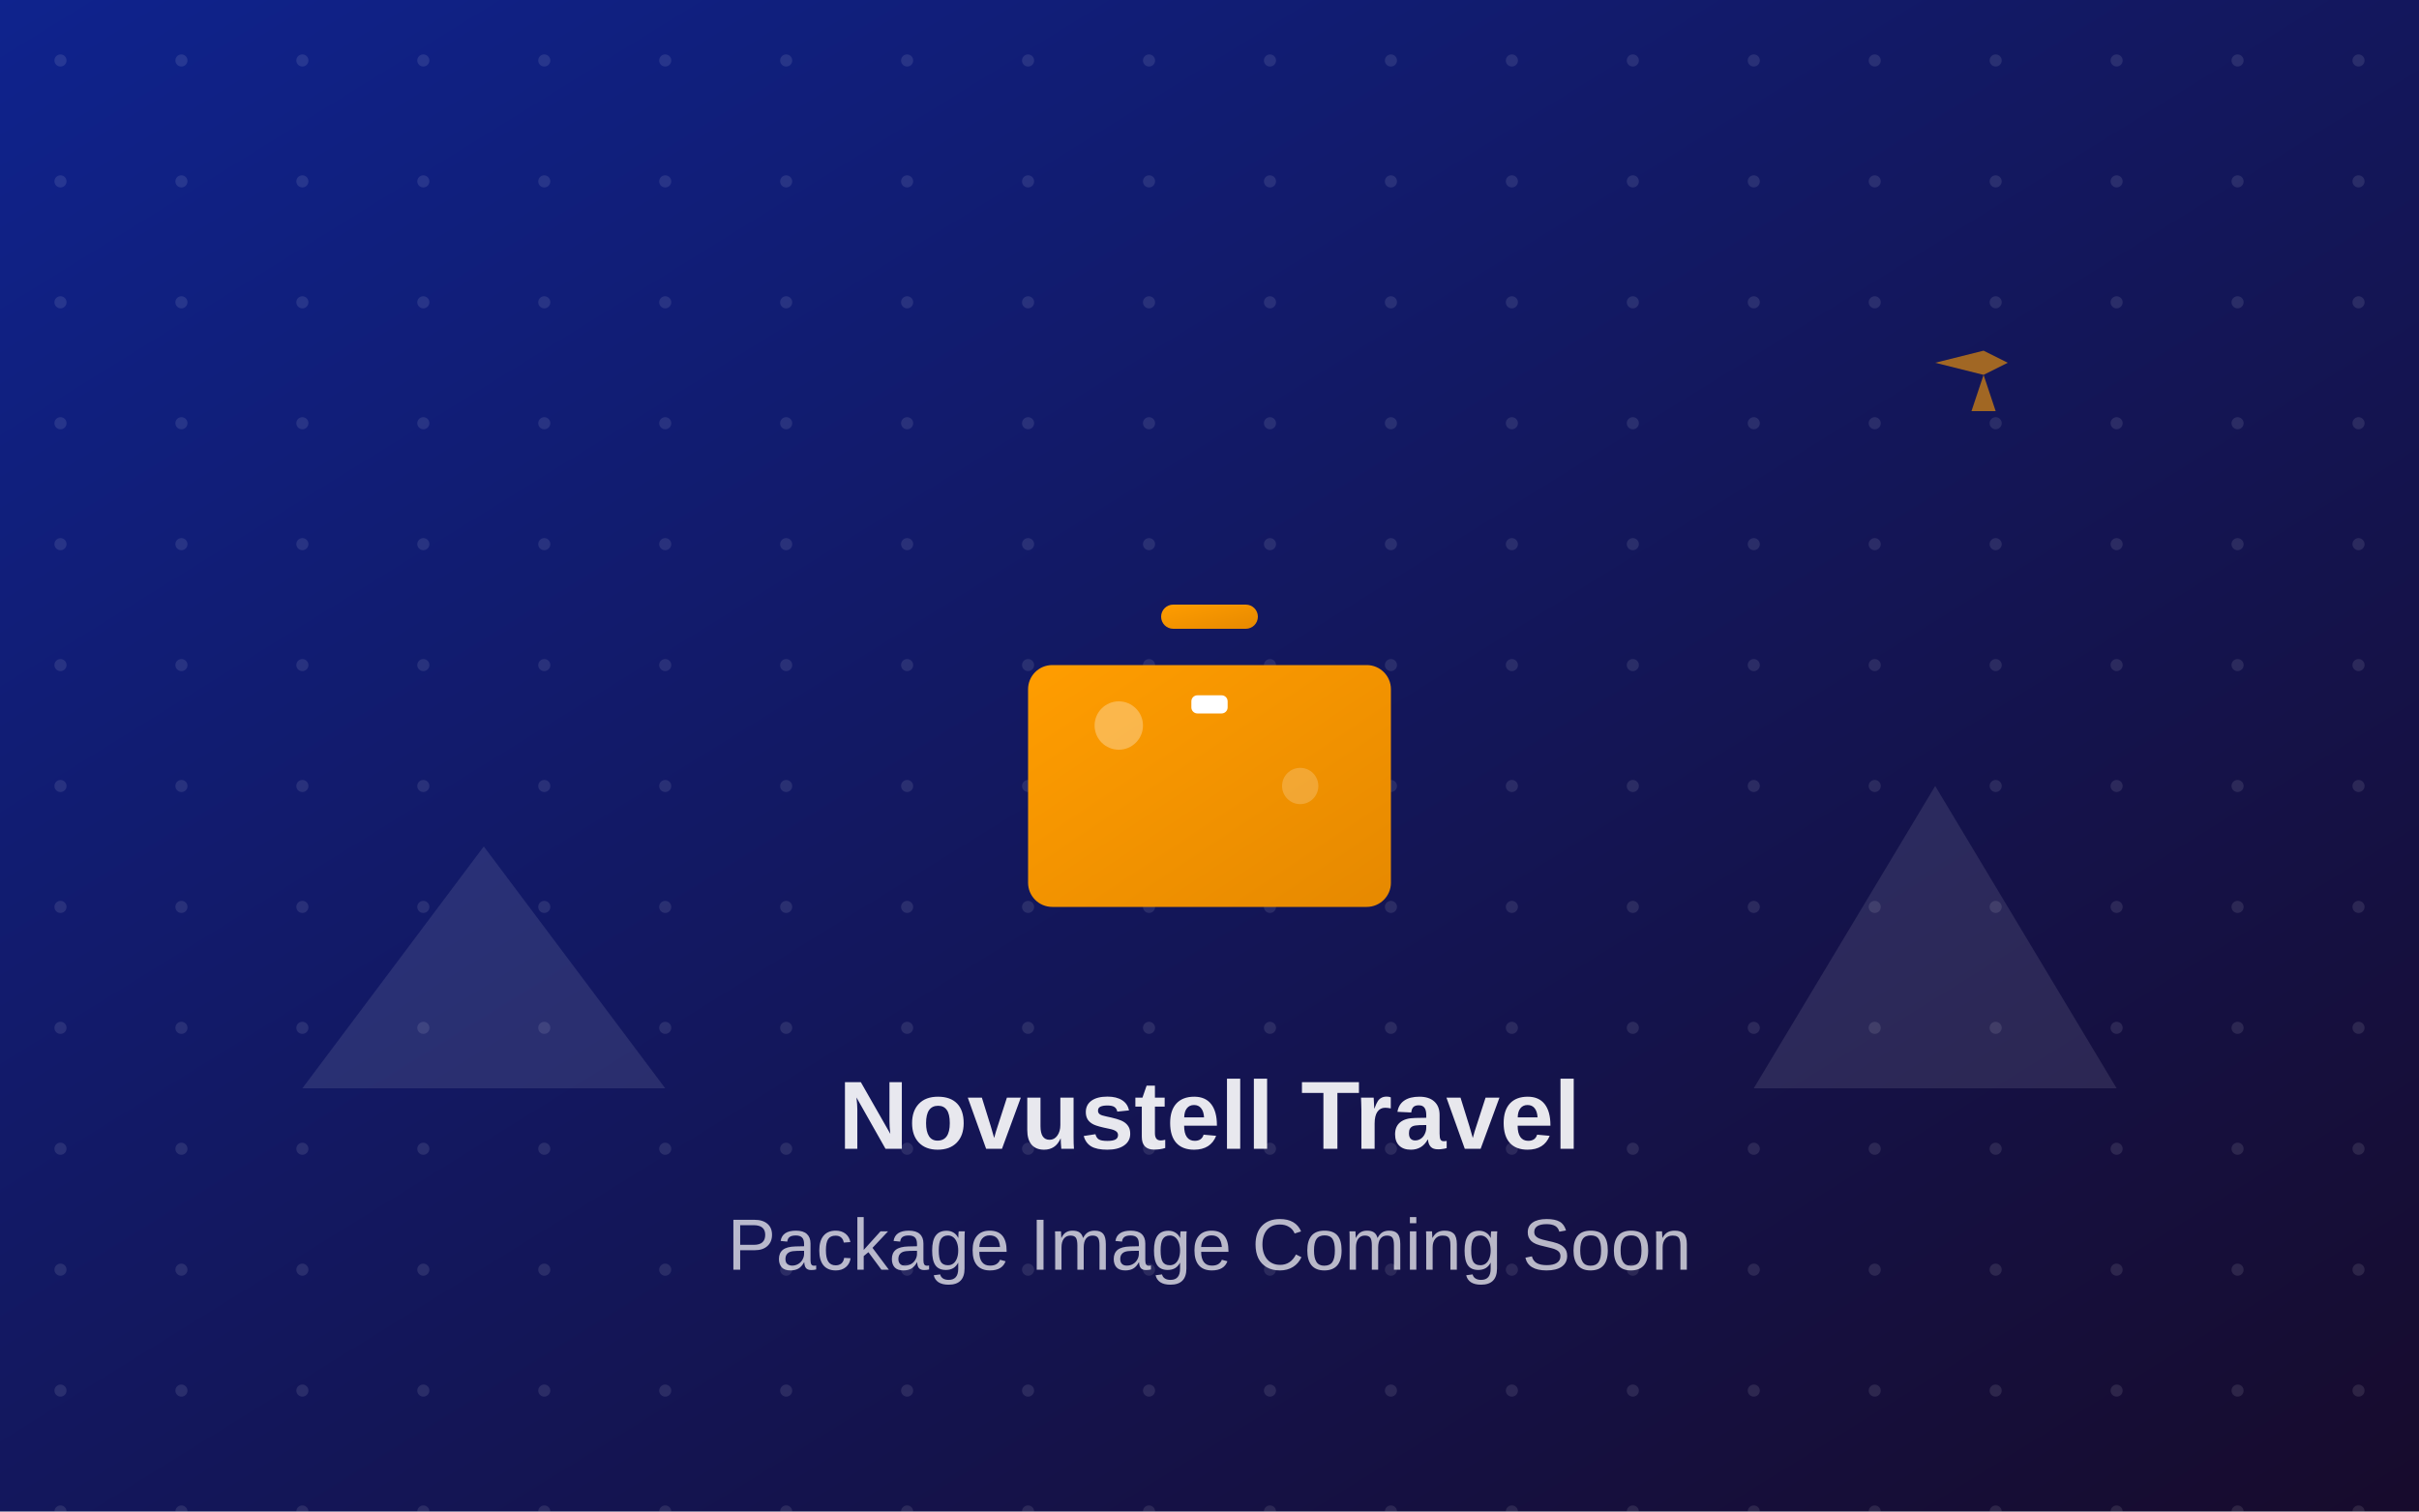
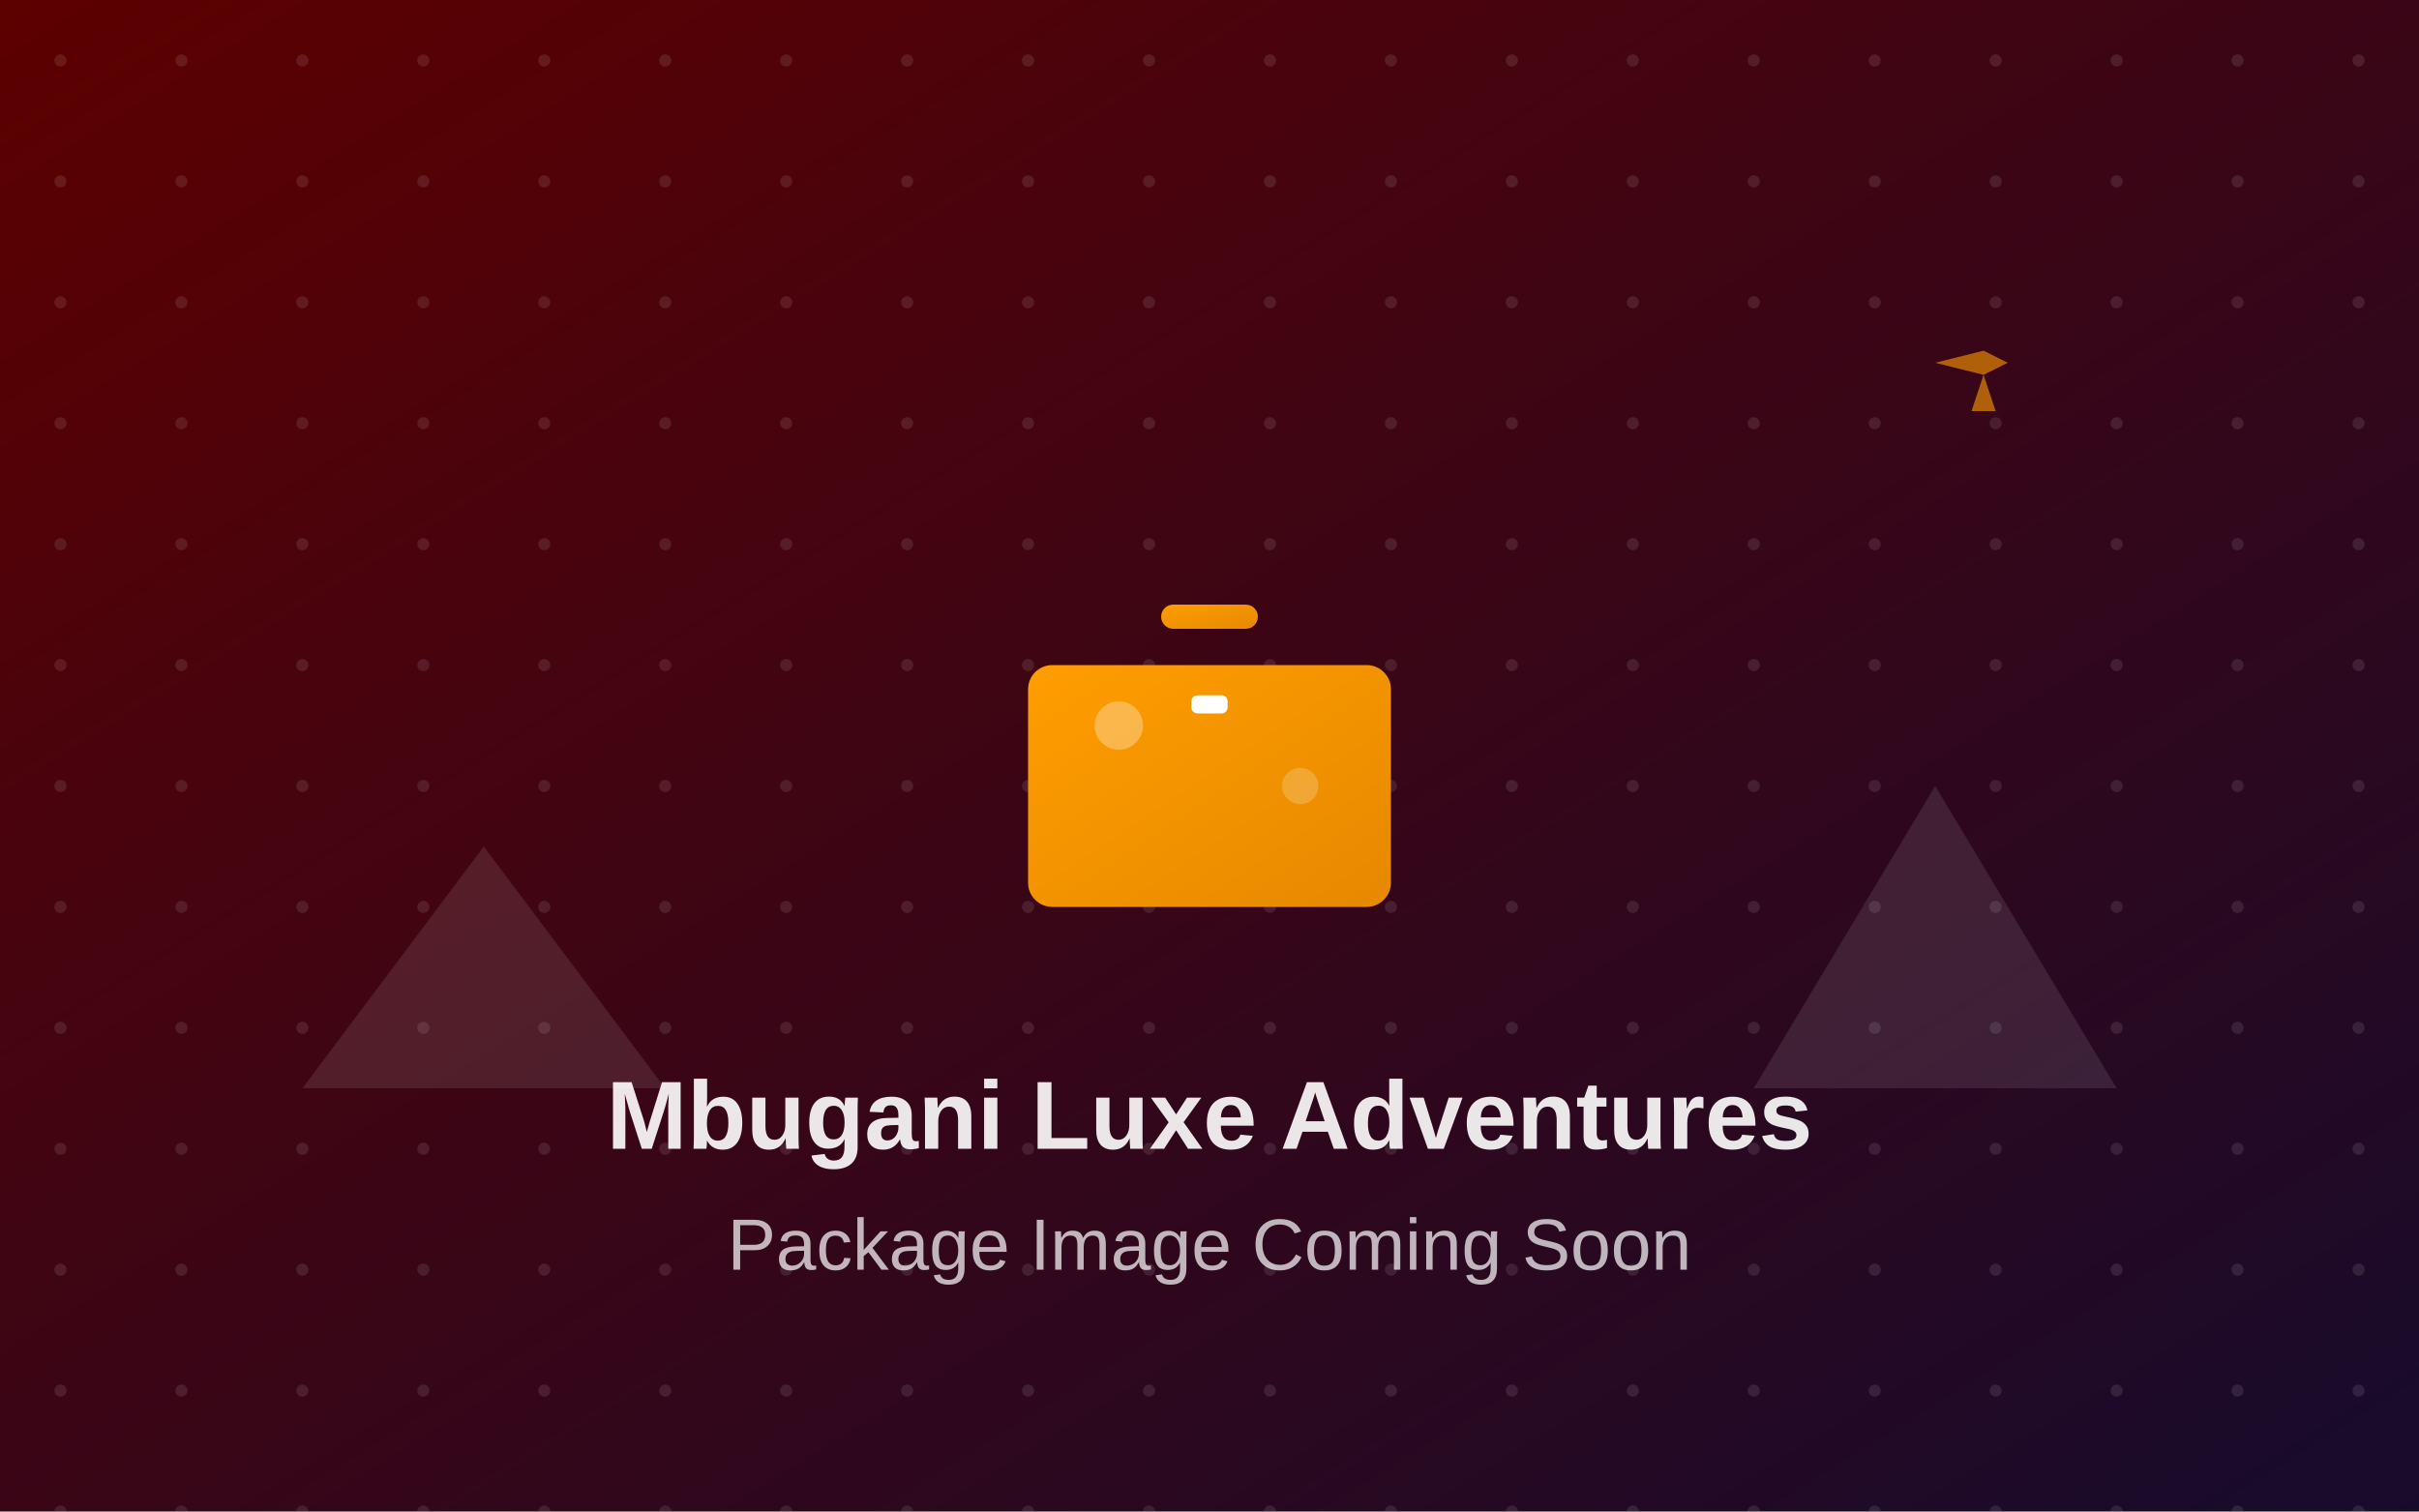
<svg xmlns="http://www.w3.org/2000/svg" width="400" height="250" viewBox="0 0 400 250">
  <defs>
    <linearGradient id="bgGradient" x1="0%" y1="0%" x2="100%" y2="100%">
-       <stop offset="0%" style="stop-color:#0f238d;stop-opacity:1" />
+       <stop offset="0%" style="stop-color:#5d0000;stop-opacity:1" />
      <stop offset="100%" style="stop-color:#170b2c;stop-opacity:1" />
    </linearGradient>
    <linearGradient id="iconGradient" x1="0%" y1="0%" x2="100%" y2="100%">
      <stop offset="0%" style="stop-color:#ff9d00;stop-opacity:1" />
      <stop offset="100%" style="stop-color:#e68900;stop-opacity:1" />
    </linearGradient>
  </defs>
  <rect width="400" height="250" fill="url(#bgGradient)" />
  <pattern id="dots" x="0" y="0" width="20" height="20" patternUnits="userSpaceOnUse">
    <circle cx="10" cy="10" r="1" fill="rgba(255,255,255,0.1)" />
  </pattern>
  <rect width="400" height="250" fill="url(#dots)" />
  <g transform="translate(200, 125)">
    <rect x="-30" y="-15" width="60" height="40" rx="4" fill="url(#iconGradient)" />
    <rect x="-8" y="-25" width="16" height="4" rx="2" fill="url(#iconGradient)" />
    <rect x="-3" y="-10" width="6" height="3" rx="1" fill="#ffffff" />
    <circle cx="-15" cy="-5" r="4" fill="rgba(255,255,255,0.3)" />
    <circle cx="15" cy="5" r="3" fill="rgba(255,255,255,0.2)" />
  </g>
  <polygon points="50,180 80,140 110,180" fill="rgba(255,255,255,0.1)" />
  <polygon points="290,180 320,130 350,180" fill="rgba(255,255,255,0.1)" />
  <g transform="translate(320, 60)">
    <path d="M0,0 L8,2 L12,0 L8,-2 Z M8,2 L6,8 L10,8 Z" fill="rgba(255,157,0,0.6)" />
  </g>
  <text x="200" y="190" text-anchor="middle" fill="rgba(255,255,255,0.9)" font-family="Arial, sans-serif" font-size="16" font-weight="600">
-     Novustell Travel
+     Mbugani Luxe Adventures
  </text>
  <text x="200" y="210" text-anchor="middle" fill="rgba(255,255,255,0.7)" font-family="Arial, sans-serif" font-size="12">
    Package Image Coming Soon
  </text>
</svg>
